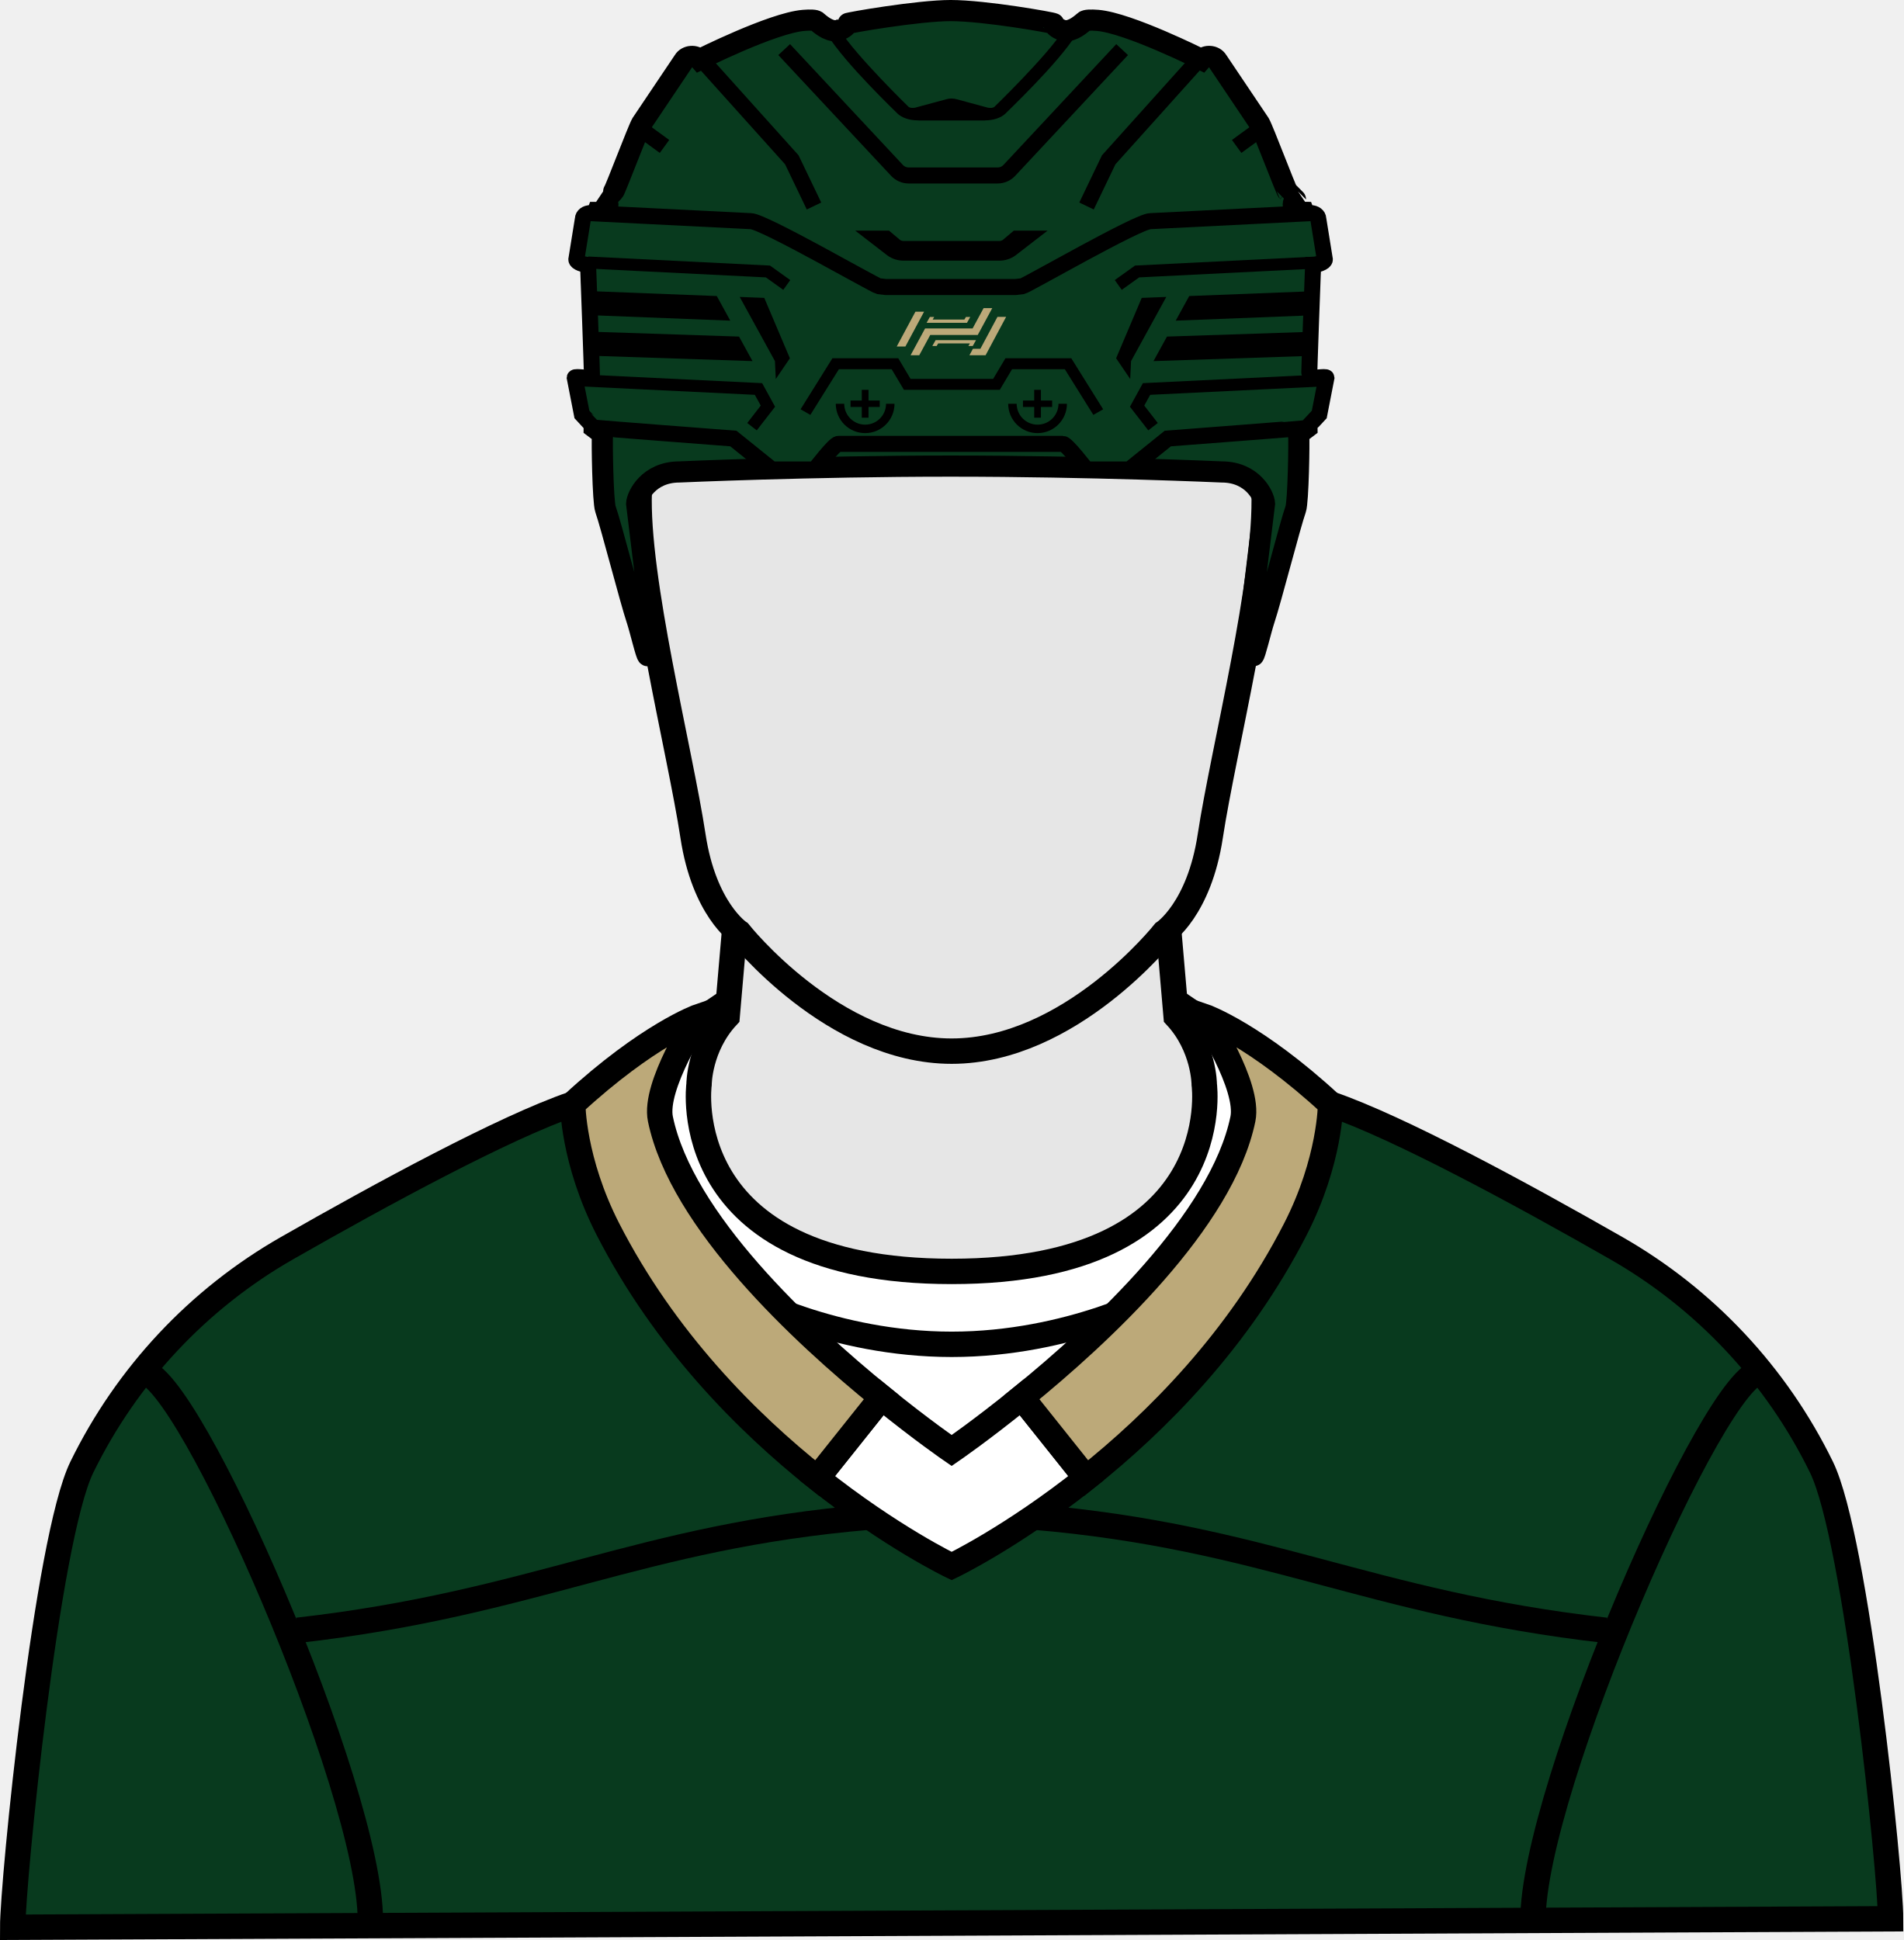
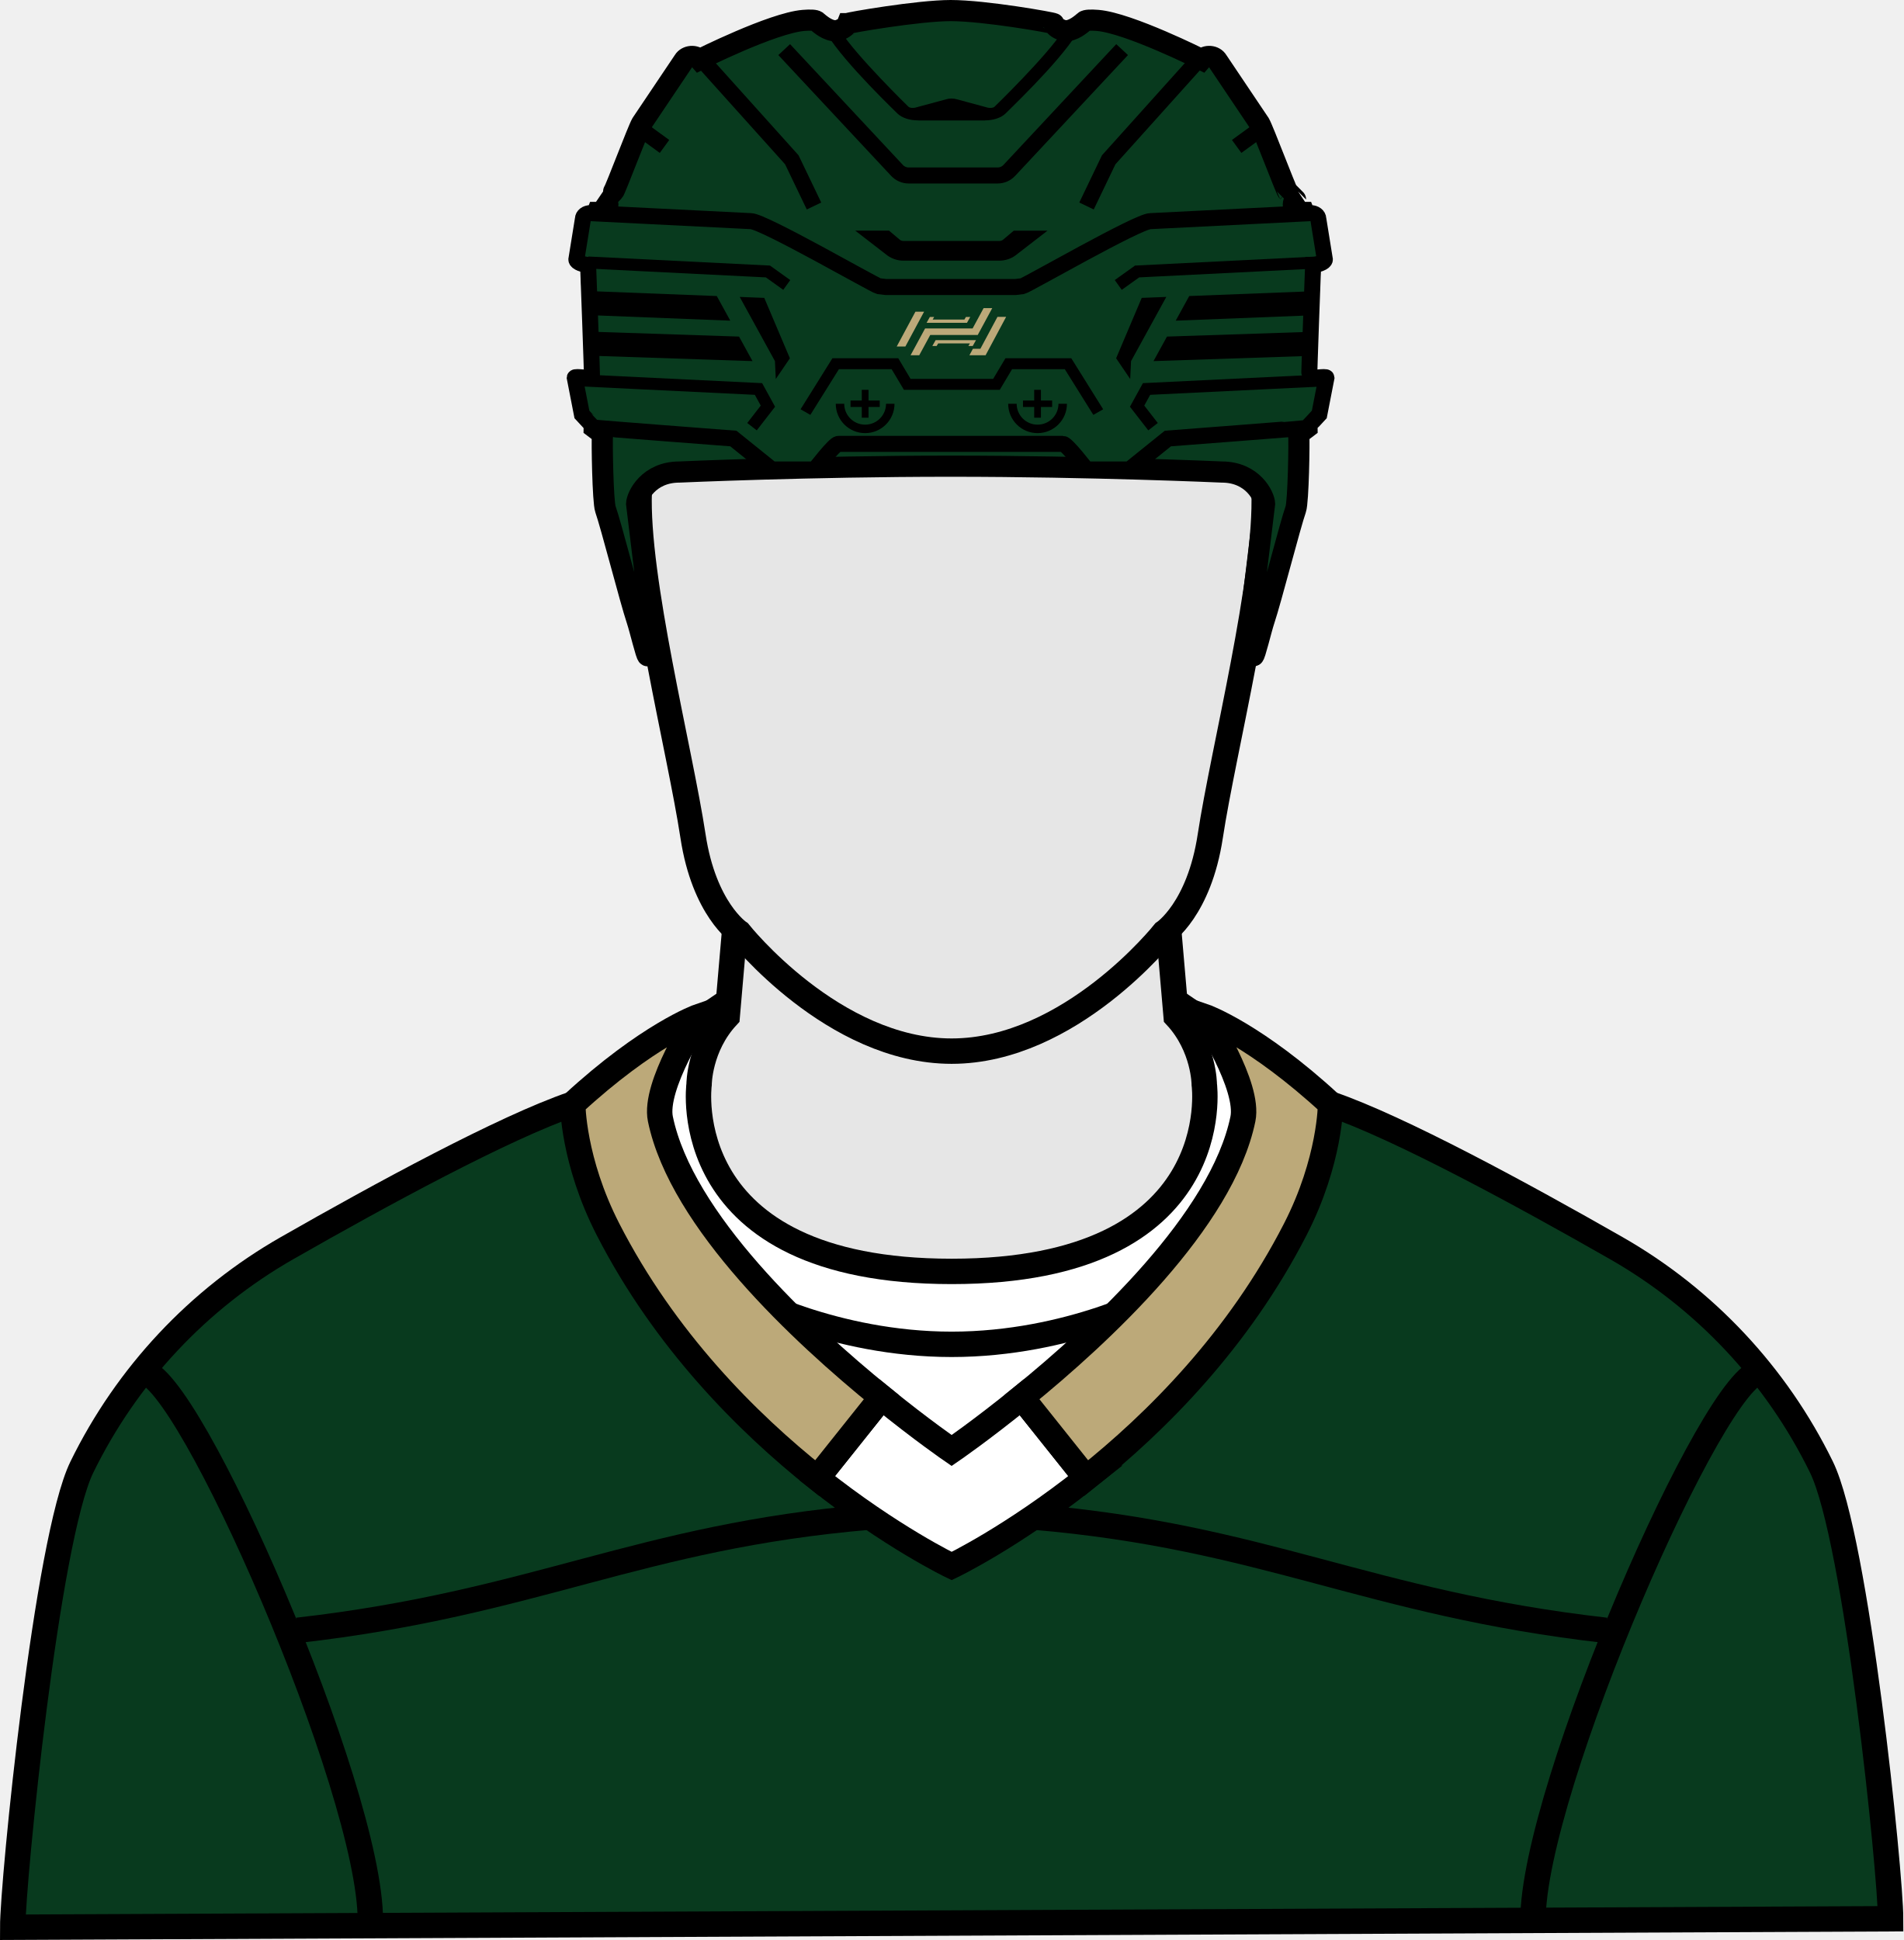
- <svg xmlns="http://www.w3.org/2000/svg" id="Layer_2" data-name="Layer 2" viewBox="0 0 2248.41 2292.33">
+ <svg xmlns="http://www.w3.org/2000/svg" id="Layer_2" data-name="Layer 2" viewBox="0 0 912.17 929.99">
  <defs>
    <style>
-       .cls-1, .cls-2, .cls-3, .cls-4, .cls-5, .cls-6, .cls-7, .cls-8, .cls-9, .cls-10, .cls-11 {
+       .cls-1 {
+         stroke: #ff0;
+         stroke-width: .41px;
+       }
+ 
+       .cls-1, .cls-2, .cls-3, .cls-4, .cls-5, .cls-6 {
+         fill: none;
+       }
+ 
+       .cls-1, .cls-2, .cls-7, .cls-8, .cls-9, .cls-4, .cls-5, .cls-10, .cls-6, .cls-11, .cls-12 {
        stroke-miterlimit: 10;
      }

-       .cls-1, .cls-2, .cls-4, .cls-5, .cls-6, .cls-7, .cls-8, .cls-9, .cls-10, .cls-11 {
+       .cls-2 {
+         stroke-width: 4.06px;
+       }
+ 
+       .cls-2, .cls-7, .cls-8, .cls-9, .cls-4, .cls-5, .cls-10, .cls-6, .cls-11, .cls-12 {
        stroke: #000;
      }

-       .cls-1, .cls-2, .cls-5, .cls-8, .cls-11 {
-         stroke-width: 30px;
+       .cls-13, .cls-7 {
+         fill: #bca979;
      }

-       .cls-1, .cls-4, .cls-6 {
+       .cls-7, .cls-9, .cls-4, .cls-11, .cls-12 {
+         stroke-width: 12.17px;
+       }
+ 
+       .cls-8, .cls-9, .cls-10 {
        fill: #083a1e;
      }

-       .cls-2 {
+       .cls-8, .cls-6 {
+         stroke-width: 7.68px;
+       }
+ 
+       .cls-5 {
+         stroke-width: 5.76px;
+       }
+ 
+       .cls-10 {
+         stroke-width: 10.14px;
+       }
+ 
+       .cls-11 {
        fill: #e6e6e6;
      }

-       .cls-3 {
-         stroke: #ff0;
-       }
- 
-       .cls-3, .cls-12, .cls-7, .cls-8, .cls-9, .cls-10 {
-         fill: none;
-       }
- 
-       .cls-13, .cls-5 {
-         fill: #bca979;
-       }
- 
-       .cls-4 {
-         stroke-width: 25px;
-       }
- 
-       .cls-6, .cls-10 {
-         stroke-width: 18.94px;
-       }
- 
-       .cls-7 {
-         stroke-width: 10px;
-       }
- 
-       .cls-9 {
-         stroke-width: 14.2px;
-       }
- 
-       .cls-11 {
+       .cls-12 {
        fill: #fff;
      }
    </style>
  </defs>
-   <g id="Layer_1-2" data-name="Layer 1">
+   <g id="Layer_2-2" data-name="Layer 2">
    <g id="DJHS">
      <g>
-         <path class="cls-1" d="M1571.82,1304.53c81.15,27.86,226.2,106.69,337.37,170.21,104.97,59.97,189.4,150.19,242.51,258.8,41.55,84.97,81.71,480.8,81.71,533.73l-2218.41,10c0-52.93,40.17-458.76,81.72-543.73,53.11-108.61,137.53-198.83,242.51-258.8,111.17-63.52,256.22-142.35,337.36-170.21l48.58,27.76,133.84,242.89,265.2,215.13,298.42-246.36,104.09-239.42h45.11Z" />
+         <path class="cls-9" d="M637.68,529.24c32.92,11.3,91.77,43.28,136.87,69.05,42.59,24.33,76.84,60.93,98.39,104.99,16.86,34.47,33.15,195.06,33.15,216.53l-900,4.06c0-21.47,16.3-186.12,33.15-220.59,21.55-44.06,55.8-80.66,98.39-104.99,45.1-25.77,103.95-57.75,136.87-69.05l19.71,11.26,54.3,98.54,107.59,87.28,121.07-99.95,42.23-97.13h18.3Z" />
        <g>
-           <path class="cls-8" d="M2080.24,1620.91c-53.67,0-269.35,493.35-269.35,648.36" />
-           <path class="cls-8" d="M1220.86,1792.57c273.48,23.19,394.92,101.84,676.07,133.84" />
-           <path class="cls-8" d="M168.18,1620.91c53.67,0,269.35,493.35,269.35,648.36" />
-           <path class="cls-8" d="M1027.56,1792.57c-273.48,23.19-394.92,101.84-676.07,133.84" />
+           <path class="cls-4" d="M843.95,657.59c-21.77,0-109.27,200.15-109.27,263.04" />
+           <path class="cls-4" d="M495.3,727.24c110.95,9.41,160.22,41.32,274.28,54.3" />
+           <path class="cls-4" d="M68.23,657.59c21.77,0,109.27,200.15,109.27,263.04" />
+           <path class="cls-4" d="M416.88,727.24c-110.95,9.41-160.22,41.32-274.28,54.3" />
        </g>
-         <polygon class="cls-11" points="877.85 1530.07 1124.21 1760.81 1370.57 1530.07 877.85 1530.07" />
-         <path class="cls-11" d="M1283.1,1746.61c-87.82,69.88-158.89,103.85-158.89,103.85,0,0-71.08-33.98-158.9-103.85l76.12-95.45c47.79,38.8,82.78,62.81,82.78,62.81,0,0,34.99-24.01,82.77-62.81l76.12,95.45Z" />
-         <path class="cls-3" d="M825.8,1201.02h0" />
-         <path class="cls-3" d="M1422.63,1201.03h-.01" />
-         <path class="cls-11" d="M1387.46,1182.39l25.15,17.1c10.41,7.08,19.23,16.26,25.88,26.94l55.85,89.65-71.7,148.05-52.06,65.93s-106.85,58.41-246.36,58.41c-139.52,0-246.36-58.41-246.36-58.41l-52.06-65.93-71.7-148.05,55.85-89.65c6.66-10.69,15.47-19.86,25.88-26.94l25.15-17.1" />
-         <path class="cls-5" d="M1041.43,1651.16l-76.12,95.45c-82.61-65.72-180.03-163.2-247.08-294.03-41.64-81.26-41.64-148.05-41.64-148.05,88.65-81.77,148.27-103.18,149.2-103.5-.77,1.18-53.72,82.1-45.64,121.19,24.83,120.09,167.63,252.9,261.28,328.94Z" />
-         <path class="cls-5" d="M1571.82,1304.53s0,66.79-41.64,148.05c-67.05,130.84-164.47,228.31-247.08,294.03l-76.12-95.45c93.65-76.03,236.45-208.84,261.28-328.94,8.08-39.09-44.86-120.01-45.63-121.19.93.32,60.54,21.73,149.19,103.5Z" />
-         <path class="cls-2" d="M1379.01,1080.69l10.39,120.33c33.21,35.84,33.21,80.37,33.21,80.37,0,0,30.07,220.92-298.41,220.92-328.48,0-298.41-220.92-298.41-220.92,0,0,0-44.53,33.21-80.37l10.39-120.33" />
-         <path class="cls-2" d="M1124.19,1242.05c140.16,0,251.08-140.17,251.08-140.17,0,0,41.3-27.38,54.44-113.88,15.48-101.9,67.43-304.36,63.51-407.36-2.71-71.4-14.81-227.99-65.7-278.14-56.22-55.4-246.39-87.6-303.33-87.6-56.94,0-247.11,32.2-303.33,87.6-50.89,50.15-62.99,206.74-65.7,278.14-3.92,103,48.03,305.46,63.51,407.36,13.14,86.51,54.44,113.88,54.44,113.88,0,0,110.91,140.17,251.08,140.17Z" />
+         <polygon class="cls-12" points="356.14 620.74 456.09 714.35 556.04 620.74 356.14 620.74" />
+         <path class="cls-12" d="M520.55,708.59c-35.63,28.35-64.46,42.13-64.46,42.13,0,0-28.84-13.79-64.47-42.13l30.88-38.72c19.39,15.74,33.58,25.48,33.58,25.48,0,0,14.2-9.74,33.58-25.48l30.88,38.72Z" />
+         <path class="cls-1" d="M335.02,487.25h0" />
+         <path class="cls-1" d="M577.16,487.25h0" />
+         <path class="cls-12" d="M562.89,479.69l10.2,6.94c4.22,2.87,7.8,6.6,10.5,10.93l22.66,36.37-29.09,60.06-21.12,26.75s-43.35,23.7-99.95,23.7c-56.6,0-99.95-23.7-99.95-23.7l-21.12-26.75-29.09-60.06,22.66-36.37c2.7-4.34,6.28-8.06,10.5-10.93l10.2-6.94" />
+         <path class="cls-7" d="M422.5,669.87l-30.88,38.72c-33.51-26.66-73.04-66.21-100.24-119.29-16.89-32.97-16.89-60.06-16.89-60.06,35.96-33.17,60.15-41.86,60.53-41.99-.31.48-21.79,33.31-18.52,49.17,10.07,48.72,68.01,102.6,106,133.45Z" />
+         <path class="cls-7" d="M637.68,529.24s0,27.1-16.89,60.06c-27.2,53.08-66.72,92.62-100.24,119.29l-30.88-38.72c37.99-30.84,95.93-84.73,106-133.45,3.28-15.86-18.2-48.69-18.51-49.17.38.13,24.56,8.82,60.53,41.99Z" />
+         <path class="cls-11" d="M559.46,438.43l4.22,48.82c13.47,14.54,13.48,32.61,13.48,32.61,0,0,12.2,89.62-121.06,89.62-133.26,0-121.06-89.62-121.06-89.62,0,0,0-18.07,13.48-32.61l4.22-48.82" />
+         <path class="cls-11" d="M456.08,503.89c56.86,0,101.86-56.86,101.86-56.86,0,0,16.76-11.11,22.09-46.2,6.28-41.34,27.36-123.48,25.77-165.26-1.1-28.97-6.01-92.49-26.66-112.84-22.81-22.48-99.96-35.54-123.06-35.54-23.1,0-100.25,13.06-123.06,35.54-20.65,20.35-25.55,83.88-26.66,112.84-1.59,41.78,19.49,123.92,25.77,165.26,5.33,35.1,22.09,46.2,22.09,46.2,0,0,45,56.86,101.86,56.86Z" />
      </g>
      <g>
-         <path class="cls-4" d="M1001.03,27.96c-1.17,2.92-4.02,5.52-9.63,7.58-.28.12-.61.24-.89.32-4.16,1.18-8.65.28-13.18-1.93-.51-.24-.98-.51-1.5-.79-.47-.2-.89-.47-1.35-.75-.47-.28-.94-.55-1.4-.87-.47-.28-.89-.59-1.36-.91-.42-.28-.79-.55-1.21-.87-.51-.36-1.03-.75-1.5-1.14-.47-.36-.93-.71-1.36-1.07-.89-.71-1.78-1.46-2.66-2.25v-.08c-1.73-1.54-7.52-1.78-15.8-1.1-36.78,3.08-122.88,46.32-122.88,46.32-4.86-5.56-14.91-4.81-18.55,1.34l-49.87,74.23c-4.11,6.95-31.08,78.5-32.9,80.2,0,0-9.47,9.47-9.47,9.51.33.39,2.15,2.84,2.38,4.06,1.96,10.93-10.75,11.25-12.24,11.25,0,0-17.35,44.76-12.77,44.76h4.38s6.28,127.44,6,130.64l-1.32,78.88,9.77,7.38c-.75,9.17.45,80.31,3.56,89.01,6.38,17.85,29.25,107.11,37.28,131.1,3.56,10.65,11.18,43.02,12.61,41.99l.47-.36c4.35-3.08,6.82-7.58,6.73-12.31l-20.29-166.99c.33-8.92,14.05-37.45,50.55-37.45,0,0,154.13-6.91,318.96-6.91h.76s0,0,0,0h.76s.19,0,.19,0h-3.23s.19,0,.19,0h1.52-.37s.19,0,.19,0h.57s0,0,0,0h.19s0,0,0,0h.76s-3.23,0-3.23,0h.19s.57,0,.57,0h.19s0,0,0,0h.57s.19,0,.19,0h2.67s.19,0,.19,0h.57s0,0,0,0h.76s.19,0,.19,0h-3.23s.19,0,.19,0h1.52-.37s.19,0,.19,0h.57s0,0,0,0h.19s0,0,0,0h.76s-3.23,0-3.23,0h.19s.57,0,.57,0h.19s0,0,0,0h.57s.19,0,.19,0c164.83,0,318.96,6.91,318.96,6.91,36.5,0,50.23,28.53,50.55,37.45l-20.29,166.99c-.09,4.74,2.38,9.23,6.73,12.31l.47.36c1.43,1.03,9.05-31.34,12.61-41.99,8.03-23.99,30.9-113.25,37.28-131.1,3.11-8.71,4.31-79.84,3.56-89.01l9.77-7.38-1.32-78.88c-.28-3.2,6-130.65,6-130.65h4.38c4.58,0-12.77-44.76-12.77-44.76-1.5,0-14.21-.32-12.24-11.25.23-1.22,2.06-3.67,2.38-4.06,0-.04-9.47-9.51-9.47-9.51-1.82-1.7-28.79-73.26-32.9-80.2l-49.87-74.23c-3.65-6.16-13.69-6.91-18.55-1.34,0,0-86.1-43.24-122.88-46.32-8.27-.67-14.07-.43-15.8,1.1v.08c-.89.79-1.78,1.54-2.66,2.25-.42.36-.89.71-1.36,1.07-.47.39-.98.79-1.5,1.14-.42.32-.79.59-1.21.87-.47.32-.89.63-1.36.91-.47.32-.93.59-1.4.87-.47.28-.89.55-1.35.75-.51.28-.98.55-1.5.79-4.53,2.21-9.02,3.12-13.18,1.93-.28-.08-.61-.2-.89-.32-5.61-2.05-8.46-4.66-9.63-7.58-.42-1.07-81.27-15.46-121.91-15.46-37.96,0-121.49,14.39-121.91,15.46Z" />
-         <path class="cls-6" d="M990.27,524.5c-4.55,0-27.65,30.22-27.65,30.22h-50.9l-45.38-36.55s-163.57-12.49-164.37-12.88c-.29-.11-14.54-15.56-14.54-15.56l-8.47-43.46c.22-2.12,19.05,1.57,20.29-.32.44-.73-4.54-132.91-4.54-132.91-4.6,0-13.86-2.85-13.86-6.36l7.76-48.13c0-3.7,3.92-6.7,8.76-6.7l189.56,9.47c14.6,0,145.6,75.55,151.08,76.84l8.39,1h153.1s8.39-1,8.39-1c5.47-1.28,136.48-76.84,151.08-76.84l189.56-9.47c4.84,0,8.76,3,8.76,6.7l7.76,48.13c0,3.52-9.27,6.36-13.86,6.36,0,0-4.98,132.18-4.54,132.91,1.24,1.9,20.07-1.8,20.29.32l-8.47,43.46s-14.25,15.45-14.54,15.56c-.8.39-164.37,12.88-164.37,12.88l-45.38,36.55h-50.9s-23.11-30.22-27.65-30.22h-265.34Z" />
+         <path class="cls-10" d="M406.11,11.34c-.47,1.18-1.63,2.24-3.91,3.07-.11.05-.25.1-.36.13-1.69.48-3.51.11-5.35-.78-.21-.1-.4-.21-.61-.32-.19-.08-.36-.19-.55-.3-.19-.11-.38-.22-.57-.35-.19-.11-.36-.24-.55-.37-.17-.11-.32-.22-.49-.35-.21-.14-.42-.3-.61-.46-.19-.14-.38-.29-.55-.43-.36-.29-.72-.59-1.08-.91v-.03c-.7-.62-3.05-.72-6.41-.45-14.92,1.25-49.85,18.79-49.85,18.79-1.97-2.26-6.05-1.95-7.53.54l-20.23,30.12c-1.67,2.82-12.61,31.85-13.35,32.54,0,0-3.84,3.84-3.84,3.86.13.16.87,1.15.97,1.65.8,4.43-4.36,4.56-4.97,4.56,0,0-7.04,18.16-5.18,18.16h1.78s2.55,51.7,2.43,53l-.53,32,3.96,3c-.31,3.72.18,32.58,1.44,36.11,2.59,7.24,11.87,43.45,15.12,53.19,1.45,4.32,4.53,17.45,5.12,17.04l.19-.14c1.76-1.25,2.77-3.07,2.73-4.99l-8.23-67.75c.13-3.62,5.7-15.19,20.51-15.19,0,0,62.53-2.8,129.4-2.8h.31s0,0,0,0h.31s.08,0,.08,0h-1.31s.08,0,.08,0h.62-.15s.08,0,.08,0h.23s0,0,0,0h.08s0,0,0,0h.31s-1.31,0-1.31,0h.08s.23,0,.23,0h.08s0,0,0,0h.23s.08,0,.08,0h1.08s.08,0,.08,0h.23s0,0,0,0h.31s.08,0,.08,0h-1.31s.08,0,.08,0h.62-.15s.08,0,.08,0h.23s0,0,0,0h.08s0,0,0,0h.31s-1.31,0-1.31,0h.08s.23,0,.23,0h.08s0,0,0,0h.23s.08,0,.08,0c66.87,0,129.4,2.8,129.4,2.8,14.81,0,20.38,11.58,20.51,15.19l-8.23,67.75c-.04,1.92.97,3.75,2.73,4.99l.19.14c.58.42,3.67-12.71,5.12-17.04,3.26-9.73,12.54-45.95,15.12-53.19,1.26-3.53,1.75-32.39,1.44-36.11l3.96-3-.53-32c-.11-1.3,2.43-53,2.43-53h1.78c1.86,0-5.18-18.16-5.18-18.16-.61,0-5.76-.13-4.97-4.56.09-.5.83-1.49.97-1.65,0-.02-3.84-3.86-3.84-3.86-.74-.69-11.68-29.72-13.35-32.54l-20.23-30.12c-1.48-2.5-5.56-2.8-7.53-.54,0,0-34.93-17.54-49.85-18.79-3.36-.27-5.71-.18-6.41.45v.03c-.36.32-.72.62-1.08.91-.17.14-.36.29-.55.43-.19.16-.4.32-.61.46-.17.13-.32.24-.49.35-.19.13-.36.26-.55.37-.19.13-.38.24-.57.35-.19.11-.36.22-.55.3-.21.11-.4.22-.61.32-1.84.9-3.66,1.26-5.35.78-.11-.03-.25-.08-.36-.13-2.28-.83-3.43-1.89-3.91-3.07-.17-.43-32.97-6.27-49.46-6.27-15.4,0-49.29,5.84-49.46,6.27Z" />
+         <path class="cls-8" d="M401.75,212.79c-1.84,0-11.22,12.26-11.22,12.26h-20.65l-18.41-14.83s-66.36-5.07-66.68-5.23c-.12-.05-5.9-6.31-5.9-6.31l-3.43-17.63c.09-.86,7.73.64,8.23-.13.18-.29-1.84-53.92-1.84-53.92-1.86,0-5.62-1.15-5.62-2.58l3.15-19.53c0-1.5,1.59-2.72,3.55-2.72l76.91,3.84c5.92,0,59.07,30.65,61.29,31.17l3.4.41h62.11s3.4-.41,3.4-.41c2.22-.52,55.37-31.17,61.29-31.17l76.91-3.84c1.96,0,3.55,1.22,3.55,2.72l3.15,19.53c0,1.43-3.76,2.58-5.62,2.58,0,0-2.02,53.63-1.84,53.92.5.77,8.14-.73,8.23.13l-3.43,17.63s-5.78,6.27-5.9,6.31c-.33.16-66.68,5.23-66.68,5.23l-18.41,14.83h-20.65s-9.37-12.26-11.22-12.26h-107.65Z" />
        <g id="Logos">
          <g id="White">
-             <polygon class="cls-13" points="1069.55 409.45 1091.62 368.32 1081.4 368.32 1059.32 409.45 1069.55 409.45" />
-             <polygon class="cls-13" points="1178.31 374.44 1158.16 412.11 1149.34 412.11 1145.2 419.78 1164.28 419.78 1188.54 374.44 1178.31 374.44" />
-             <polygon class="cls-13" points="1172.17 364.1 1161.94 364.1 1148.96 388.1 1092.83 388.1 1075.69 419.78 1085.92 419.78 1098.92 395.78 1155.03 395.78 1155.04 395.78 1172.17 364.1" />
-             <polygon class="cls-13" points="1106.5 408.84 1108.3 405.76 1145.79 405.76 1143.98 408.84 1149.1 408.84 1152.97 401.92 1105.25 401.92 1101.38 408.84 1106.5 408.84" />
-             <polygon class="cls-13" points="1141.06 374.53 1139.25 377.61 1101.77 377.61 1103.57 374.53 1098.45 374.53 1094.59 381.45 1142.3 381.45 1146.17 374.53 1141.06 374.53" />
+             <polygon class="cls-13" points="433.91 166.11 442.87 149.43 438.72 149.43 429.76 166.11 433.91 166.11" />
+             <polygon class="cls-13" points="478.04 151.91 469.86 167.19 466.28 167.19 464.6 170.3 472.35 170.3 482.19 151.91 478.04 151.91" />
+             <polygon class="cls-13" points="475.54 147.71 471.4 147.71 466.13 157.45 443.36 157.45 436.4 170.3 440.55 170.3 445.83 160.57 468.59 160.57 468.59 160.57 475.54 147.71" />
+             <polygon class="cls-13" points="448.9 165.86 449.63 164.61 464.84 164.61 464.11 165.86 466.18 165.86 467.75 163.06 448.4 163.06 446.83 165.86 448.9 165.86" />
+             <polygon class="cls-13" points="462.92 151.95 462.19 153.2 446.98 153.2 447.71 151.95 445.64 151.95 444.07 154.75 463.43 154.75 465 151.95 462.92 151.95" />
          </g>
        </g>
-         <path d="M1124.28,142.25h39.3c9.91,0,19.1-3.06,24.24-8.11,18.44-18.09,78.95-76.9,90.59-106.62,0,0-18.79,2.92-22.44,8.59-19.45,30.27-81.07,89.95-81.07,89.95-1.96,1.76-5.52,1.6-7.83,1.2l-36.55-9.89c-1.98-.62-4.06-.93-6.14-.95h-.76c-2.08.02-4.16.33-6.14.95l-36.55,9.89c-2.32.4-5.87.55-7.83-1.2,0,0-61.25-59.62-80.51-89.83-3.59-5.63-22.35-8.51-22.35-8.51,11.63,29.72,71.49,88.33,89.93,106.42,5.14,5.04,14.32,8.11,24.24,8.11h39.3" />
-         <path d="M1084.98,142.25h78.61s-2.37-5.23-2.37-5.23c-.39-.67-28.27-8.09-35.04-9.57-1.01-.22-2.02-.22-3.04,0-6.86,1.47-35.43,8.74-35.78,9.57l-2.37,5.23Z" />
-         <path class="cls-12" d="M1430.47,66.79s5.23.54,7.84,4.95l-155.87,106.45c24.31-45.24,99.76-101.14,112.75-113.9,1.05-1.03,2.63-1.52,4.22-1.31l31.06,3.82Z" />
-         <path class="cls-12" d="M818.26,66.79s-5.23.54-7.84,4.95l155.87,106.45c-24.31-45.24-99.76-101.14-112.75-113.9-1.05-1.03-2.63-1.52-4.22-1.31l-31.06,3.82Z" />
-         <path d="M1197.62,272.54l-12.86,10.85c-1.18.86-2.64,1.34-4.13,1.34h-113.38c-1.49,0-2.96-.48-4.14-1.34l-12.86-10.85h-39.91l37.92,29.27c5.41,3.98,12.15,6.18,18.98,6.18h113.38c6.83,0,13.57-2.19,18.98-6.17l37.92-29.28h-39.91Z" />
-         <polygon points="1039.24 473.28 1025.99 473.28 1025.99 460.61 1018.03 460.61 1018.03 473.28 1004.78 473.28 1004.78 480.88 1018.03 480.88 1018.03 493.55 1025.99 493.55 1025.99 480.88 1039.24 480.88 1039.24 473.28" />
-         <polygon points="1242.93 473.28 1229.67 473.28 1229.67 460.61 1221.72 460.61 1221.72 473.28 1208.46 473.28 1208.46 480.88 1221.72 480.88 1221.72 493.55 1229.67 493.55 1229.67 480.88 1242.93 480.88 1242.93 473.28" />
-         <path d="M1291.59,490.23l-33.71-53.98h-62.3l-14.51,24.37h-113.25l-14.51-24.37h-62.3l-33.71,53.98-11.59-6.61,37.64-60.28h77.81l14.51,24.37h97.55l14.51-24.37h77.81l37.64,60.28-11.59,6.61Z" />
+         <path d="M456.12,57.71h15.95c4.02,0,7.75-1.24,9.83-3.29,7.48-7.34,32.03-31.2,36.75-43.26,0,0-7.62,1.19-9.1,3.49-7.89,12.28-32.89,36.49-32.89,36.49-.8.71-2.24.65-3.18.49l-14.83-4.01c-.8-.25-1.65-.38-2.49-.38h-.31c-.84,0-1.69.13-2.49.38l-14.83,4.01c-.94.16-2.38.22-3.18-.49,0,0-24.85-24.19-32.66-36.44-1.46-2.28-9.07-3.45-9.07-3.45,4.72,12.06,29,35.83,36.48,43.17,2.09,2.05,5.81,3.29,9.83,3.29h15.95" />
+         <path d="M440.17,57.71h31.89s-.96-2.12-.96-2.12c-.16-.27-11.47-3.28-14.22-3.88-.41-.09-.82-.09-1.23,0-2.78.6-14.38,3.54-14.52,3.88l-.96,2.12Z" />
+         <path class="cls-3" d="M580.33,27.1s2.12.22,3.18,2.01l-63.23,43.19c9.86-18.35,40.47-41.03,45.74-46.21.43-.42,1.07-.61,1.71-.53l12.6,1.55Z" />
+         <path class="cls-3" d="M331.96,27.1s-2.12.22-3.18,2.01l63.23,43.19c-9.86-18.35-40.47-41.03-45.74-46.21-.43-.42-1.07-.61-1.71-.53l-12.6,1.55Z" />
+         <path d="M485.87,110.57l-5.22,4.4c-.48.35-1.07.54-1.68.54h-46c-.6,0-1.2-.19-1.68-.55l-5.22-4.4h-16.19l15.38,11.88c2.2,1.62,4.93,2.51,7.7,2.51h46c2.77,0,5.51-.89,7.7-2.5l15.38-11.88h-16.19Z" />
+         <polygon points="421.62 192.01 416.24 192.01 416.24 186.87 413.01 186.87 413.01 192.01 407.63 192.01 407.63 195.09 413.01 195.09 413.01 200.23 416.24 200.23 416.24 195.09 421.62 195.09 421.62 192.01" />
+         <polygon points="504.25 192.01 498.87 192.01 498.87 186.87 495.65 186.87 495.65 192.01 490.27 192.01 490.27 195.09 495.65 195.09 495.65 200.23 498.87 200.23 498.87 195.09 504.25 195.09 504.25 192.01" />
+         <path d="M523.99,198.88l-13.68-21.9h-25.27l-5.89,9.89h-45.94l-5.89-9.89h-25.27l-13.68,21.9-4.7-2.68,15.27-24.45h31.57l5.89,9.89h39.57l5.89-9.89h31.57l15.27,24.45-4.7,2.68Z" />
        <g>
-           <polyline class="cls-10" points="828.99 70.41 935.4 188.82 961.6 243.42" />
-           <polyline class="cls-10" points="1416.14 70.41 1309.73 188.82 1283.53 243.42" />
-           <path class="cls-10" d="M926.37,58.61l133.29,142.75c3.58,3.82,8.58,5.98,13.81,5.98h105.03c5.23,0,10.23-2.17,13.81-5.98l133.29-142.75" />
+           <polyline class="cls-6" points="336.32 28.56 379.49 76.6 390.12 98.75" />
+           <polyline class="cls-6" points="574.52 28.56 531.35 76.6 520.72 98.75" />
+           <path class="cls-6" d="M375.83,23.78l54.07,57.91c1.45,1.55,3.48,2.43,5.6,2.43h42.61c2.12,0,4.15-.88,5.6-2.43l54.07-57.91" />
        </g>
-         <line class="cls-10" x1="747.87" y1="145.98" x2="784.99" y2="173.03" />
-         <line class="cls-10" x1="1498.01" y1="145.98" x2="1460.89" y2="173.03" />
-         <polyline class="cls-9" points="694.7 310.19 907.16 320.78 929.43 336.71" />
-         <polyline class="cls-9" points="678.96 449.1 896.02 459.63 907.16 479.92 888.35 504.18" />
-         <polyline class="cls-9" points="1555.75 310.19 1343.29 320.78 1321.02 336.71" />
-         <polyline class="cls-9" points="1571.49 449.1 1354.43 459.63 1343.29 479.92 1362.1 504.18" />
-         <polygon points="888.95 426.69 697.82 420.32 698.82 391.94 873.04 397.71 888.95 426.69" />
-         <polygon points="862.71 378.89 697.73 372.43 698.91 344.04 846.74 349.8 862.71 378.89" />
-         <polygon points="933.11 423.34 902.85 351.99 873.83 350.86 915.46 426.69 916.45 447.84 933.11 423.34" />
-         <polygon points="1362.64 426.69 1553.78 420.32 1552.78 391.94 1378.56 397.71 1362.64 426.69" />
-         <polygon points="1388.89 378.89 1553.87 372.43 1552.69 344.04 1404.86 349.8 1388.89 378.89" />
-         <polygon points="1318.49 423.34 1348.75 351.99 1377.77 350.86 1336.13 426.69 1335.15 447.84 1318.49 423.34" />
+         <line class="cls-6" x1="303.41" y1="59.22" x2="318.47" y2="70.2" />
+         <line class="cls-6" x1="607.74" y1="59.22" x2="592.68" y2="70.2" />
+         <polyline class="cls-5" points="281.84 125.84 368.03 130.14 377.06 136.6" />
+         <polyline class="cls-5" points="275.45 182.2 363.51 186.47 368.03 194.7 360.4 204.54" />
+         <polyline class="cls-5" points="631.16 125.84 544.97 130.14 535.93 136.6" />
+         <polyline class="cls-5" points="637.55 182.2 549.49 186.47 544.97 194.7 552.6 204.54" />
+         <polygon points="360.65 173.11 283.1 170.52 283.51 159.01 354.19 161.35 360.65 173.11" />
+         <polygon points="350 153.72 283.07 151.09 283.55 139.58 343.52 141.91 350 153.72" />
+         <polygon points="378.56 171.75 366.28 142.8 354.51 142.34 371.4 173.11 371.8 181.69 378.56 171.75" />
+         <polygon points="552.82 173.11 630.36 170.52 629.96 159.01 559.28 161.35 552.82 173.11" />
+         <polygon points="563.47 153.72 630.4 151.09 629.92 139.58 569.95 141.91 563.47 153.72" />
+         <polygon points="534.91 171.75 547.18 142.8 558.96 142.34 542.06 173.11 541.66 181.69 534.91 171.75" />
        <g>
-           <path class="cls-7" d="M992.31,477.08c0,16.4,13.3,29.7,29.7,29.7s29.7-13.3,29.7-29.7" />
-           <path class="cls-7" d="M1255.4,477.08c0,16.4-13.3,29.7-29.7,29.7-16.4,0-29.7-13.3-29.7-29.7" />
+           <path class="cls-2" d="M402.57,193.55c0,6.65,5.39,12.05,12.05,12.05s12.05-5.39,12.05-12.05" />
+           <path class="cls-2" d="M509.31,193.55c0,6.65-5.39,12.05-12.05,12.05s-12.05-5.39-12.05-12.05" />
        </g>
      </g>
    </g>
  </g>
</svg>
